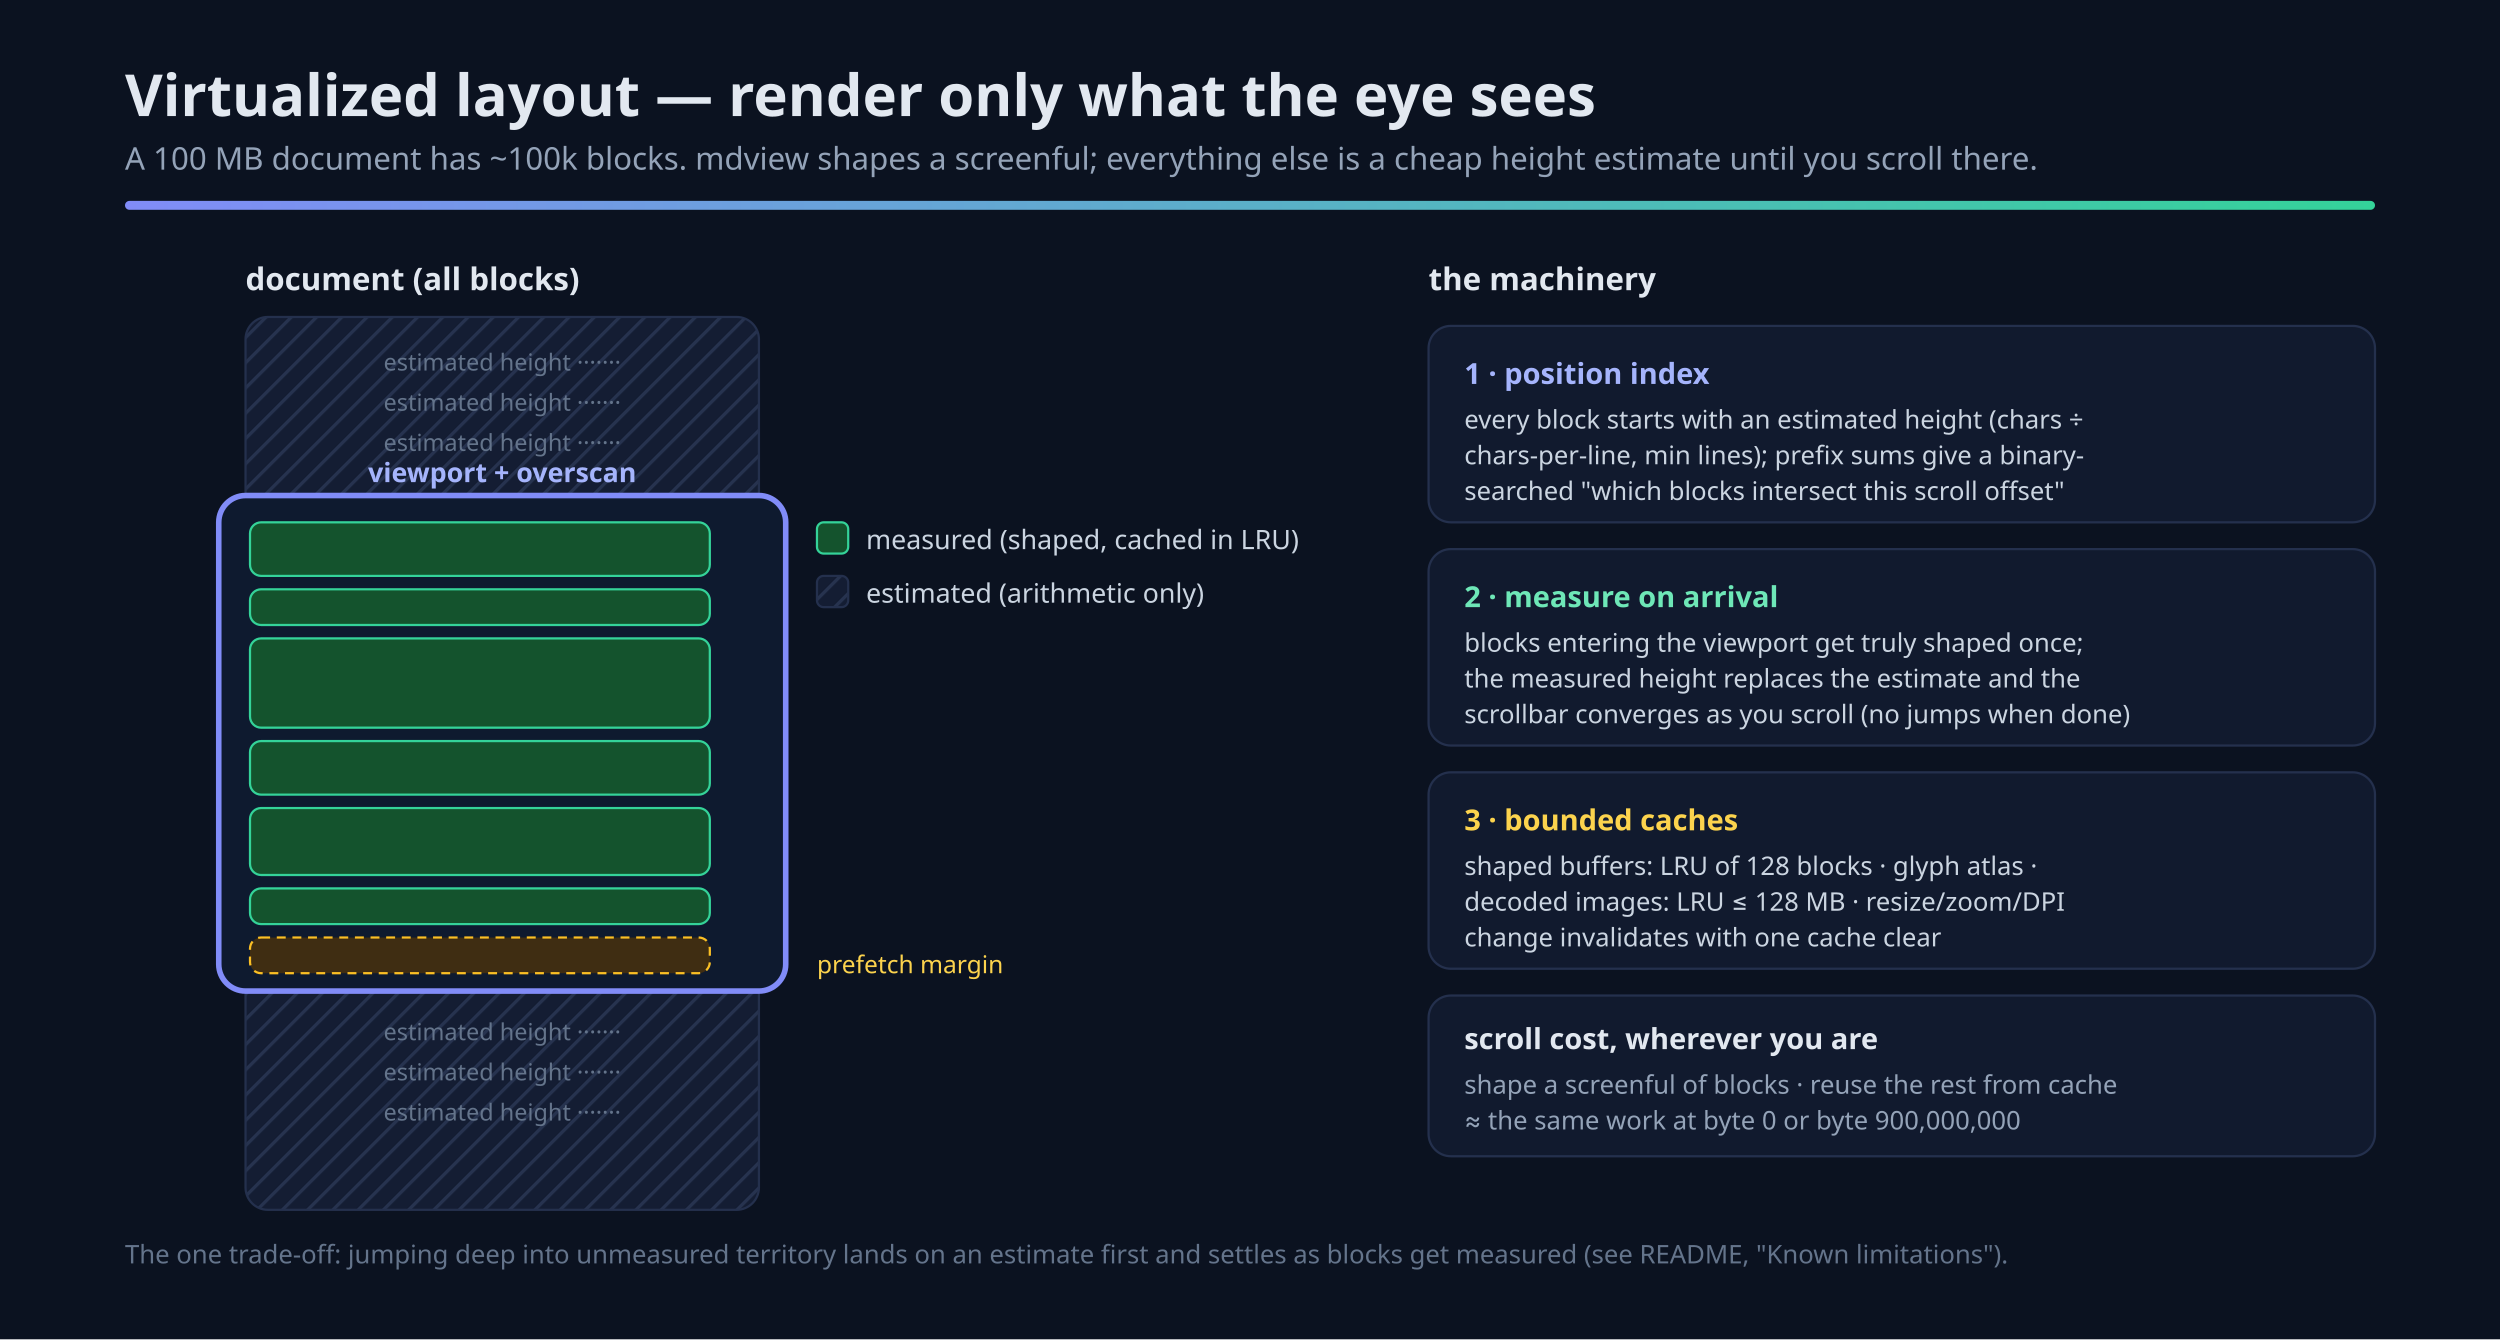
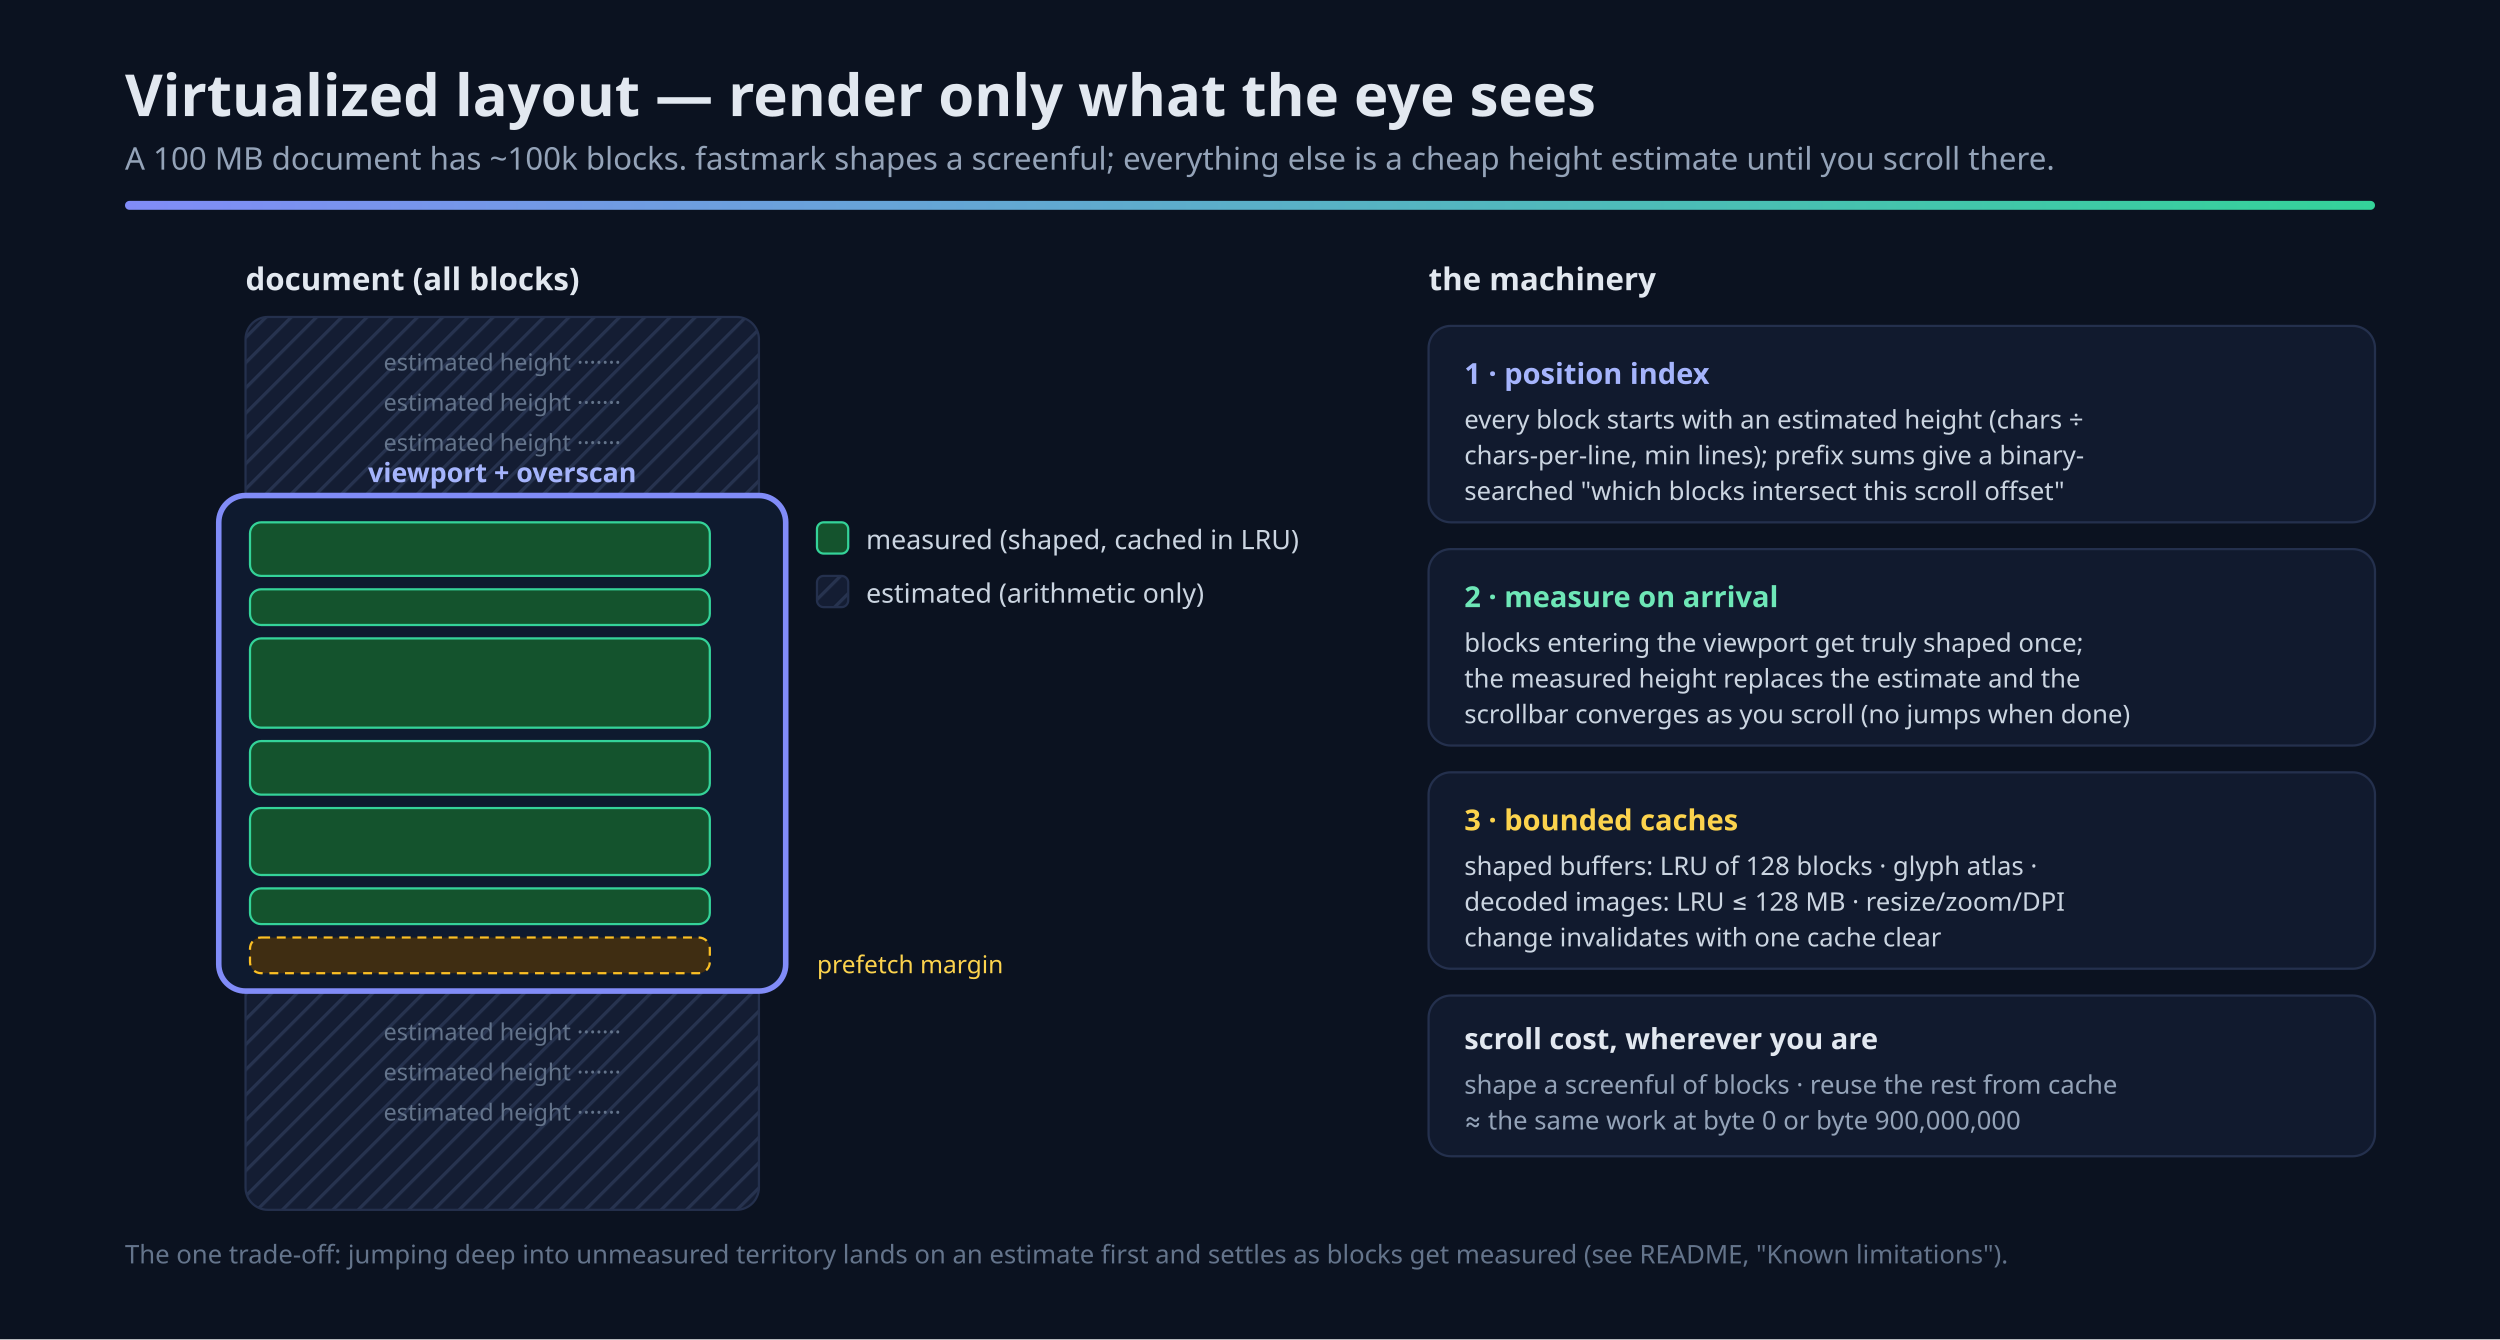
<svg xmlns="http://www.w3.org/2000/svg" width="1120" height="600" viewBox="0 0 1120 600" font-family="'Segoe UI', system-ui, -apple-system, sans-serif">
  <defs>
    <pattern id="hatch" width="8" height="8" patternTransform="rotate(45)" patternUnits="userSpaceOnUse">
      <rect width="8" height="8" fill="#141d33" />
      <line x1="0" y1="0" x2="0" y2="8" stroke="#26324e" stroke-width="3" />
    </pattern>
    <marker id="arrv" viewBox="0 0 10 10" refX="9" refY="5" markerWidth="7" markerHeight="7" orient="auto-start-reverse">
      <path d="M0,0 L10,5 L0,10 z" fill="#818cf8" />
    </marker>
    <linearGradient id="hdr3" x1="0" y1="0" x2="1" y2="0">
      <stop offset="0" stop-color="#818cf8" />
      <stop offset="1" stop-color="#34d399" />
    </linearGradient>
  </defs>
  <rect width="1120" height="600" fill="#0b1220" />
  <text x="56" y="52" fill="#e2e8f0" font-size="26" font-weight="700">Virtualized layout — render only what the eye sees</text>
-   <text x="56" y="76" fill="#94a3b8" font-size="14">A 100 MB document has ~100k blocks. mdview shapes a screenful; everything else is a cheap height estimate until you scroll there.</text>
+   <text x="56" y="76" fill="#94a3b8" font-size="14">A 100 MB document has ~100k blocks. fastmark shapes a screenful; everything else is a cheap height estimate until you scroll there.</text>
  <rect x="56" y="90" width="1008" height="4" rx="2" fill="url(#hdr3)" />
  <g>
    <text x="110" y="130" fill="#e2e8f0" font-size="14" font-weight="700">document (all blocks)</text>
    <rect x="110" y="142" width="230" height="400" rx="10" fill="url(#hatch)" stroke="#24304d" />
    <g fill="#64748b" font-size="10.5" text-anchor="middle">
      <text x="225" y="166">estimated height ·······</text>
      <text x="225" y="184">estimated height ·······</text>
      <text x="225" y="202">estimated height ·······</text>
      <text x="225" y="466">estimated height ·······</text>
      <text x="225" y="484">estimated height ·······</text>
      <text x="225" y="502">estimated height ·······</text>
    </g>
    <rect x="98" y="222" width="254" height="222" rx="12" fill="#0e1a2f" stroke="#818cf8" stroke-width="2.5" />
    <g>
      <rect x="112" y="234" width="206" height="24" rx="5" fill="#14532d" stroke="#34d399" />
      <rect x="112" y="264" width="206" height="16" rx="5" fill="#14532d" stroke="#34d399" />
      <rect x="112" y="286" width="206" height="40" rx="5" fill="#14532d" stroke="#34d399" />
      <rect x="112" y="332" width="206" height="24" rx="5" fill="#14532d" stroke="#34d399" />
      <rect x="112" y="362" width="206" height="30" rx="5" fill="#14532d" stroke="#34d399" />
      <rect x="112" y="398" width="206" height="16" rx="5" fill="#14532d" stroke="#34d399" />
      <rect x="112" y="420" width="206" height="16" rx="5" fill="#3f2d12" stroke="#fbbf24" stroke-dasharray="4 3" />
    </g>
    <text x="225" y="216" fill="#a5b4fc" font-size="12" font-weight="700" text-anchor="middle">viewport + overscan</text>
    <text x="366" y="436" fill="#fcd34d" font-size="11">prefetch margin</text>
    <rect x="366" y="234" width="14" height="14" rx="3" fill="#14532d" stroke="#34d399" />
    <text x="388" y="246" fill="#cbd5e1" font-size="12">measured (shaped, cached in LRU)</text>
    <rect x="366" y="258" width="14" height="14" rx="3" fill="url(#hatch)" stroke="#24304d" />
    <text x="388" y="270" fill="#cbd5e1" font-size="12">estimated (arithmetic only)</text>
  </g>
  <g>
    <text x="640" y="130" fill="#e2e8f0" font-size="14" font-weight="700">the machinery</text>
    <rect x="640" y="146" width="424" height="88" rx="10" fill="#111a2e" stroke="#24304d" />
    <text x="656" y="172" fill="#a5b4fc" font-size="13" font-weight="700">1 · position index</text>
    <text x="656" y="192" fill="#cbd5e1" font-size="11.5">every block starts with an estimated height (chars ÷</text>
    <text x="656" y="208" fill="#cbd5e1" font-size="11.5">chars-per-line, min lines); prefix sums give a binary-</text>
    <text x="656" y="224" fill="#cbd5e1" font-size="11.5">searched "which blocks intersect this scroll offset"</text>
    <rect x="640" y="246" width="424" height="88" rx="10" fill="#111a2e" stroke="#24304d" />
    <text x="656" y="272" fill="#6ee7b7" font-size="13" font-weight="700">2 · measure on arrival</text>
    <text x="656" y="292" fill="#cbd5e1" font-size="11.5">blocks entering the viewport get truly shaped once;</text>
    <text x="656" y="308" fill="#cbd5e1" font-size="11.5">the measured height replaces the estimate and the</text>
    <text x="656" y="324" fill="#cbd5e1" font-size="11.5">scrollbar converges as you scroll (no jumps when done)</text>
    <rect x="640" y="346" width="424" height="88" rx="10" fill="#111a2e" stroke="#24304d" />
    <text x="656" y="372" fill="#fcd34d" font-size="13" font-weight="700">3 · bounded caches</text>
    <text x="656" y="392" fill="#cbd5e1" font-size="11.5">shaped buffers: LRU of 128 blocks · glyph atlas ·</text>
    <text x="656" y="408" fill="#cbd5e1" font-size="11.5">decoded images: LRU ≤ 128 MB · resize/zoom/DPI</text>
    <text x="656" y="424" fill="#cbd5e1" font-size="11.5">change invalidates with one cache clear</text>
    <rect x="640" y="446" width="424" height="72" rx="10" fill="#111a2e" stroke="#24304d" />
    <text x="656" y="470" fill="#e2e8f0" font-size="13" font-weight="700">scroll cost, wherever you are</text>
    <text x="656" y="490" fill="#94a3b8" font-size="11.5">shape a screenful of blocks · reuse the rest from cache</text>
    <text x="656" y="506" fill="#94a3b8" font-size="11.5">≈ the same work at byte 0 or byte 900,000,000</text>
  </g>
  <text x="56" y="566" fill="#64748b" font-size="11.5">The one trade-off: jumping deep into unmeasured territory lands on an estimate first and settles as blocks get measured (see README, "Known limitations").</text>
</svg>
